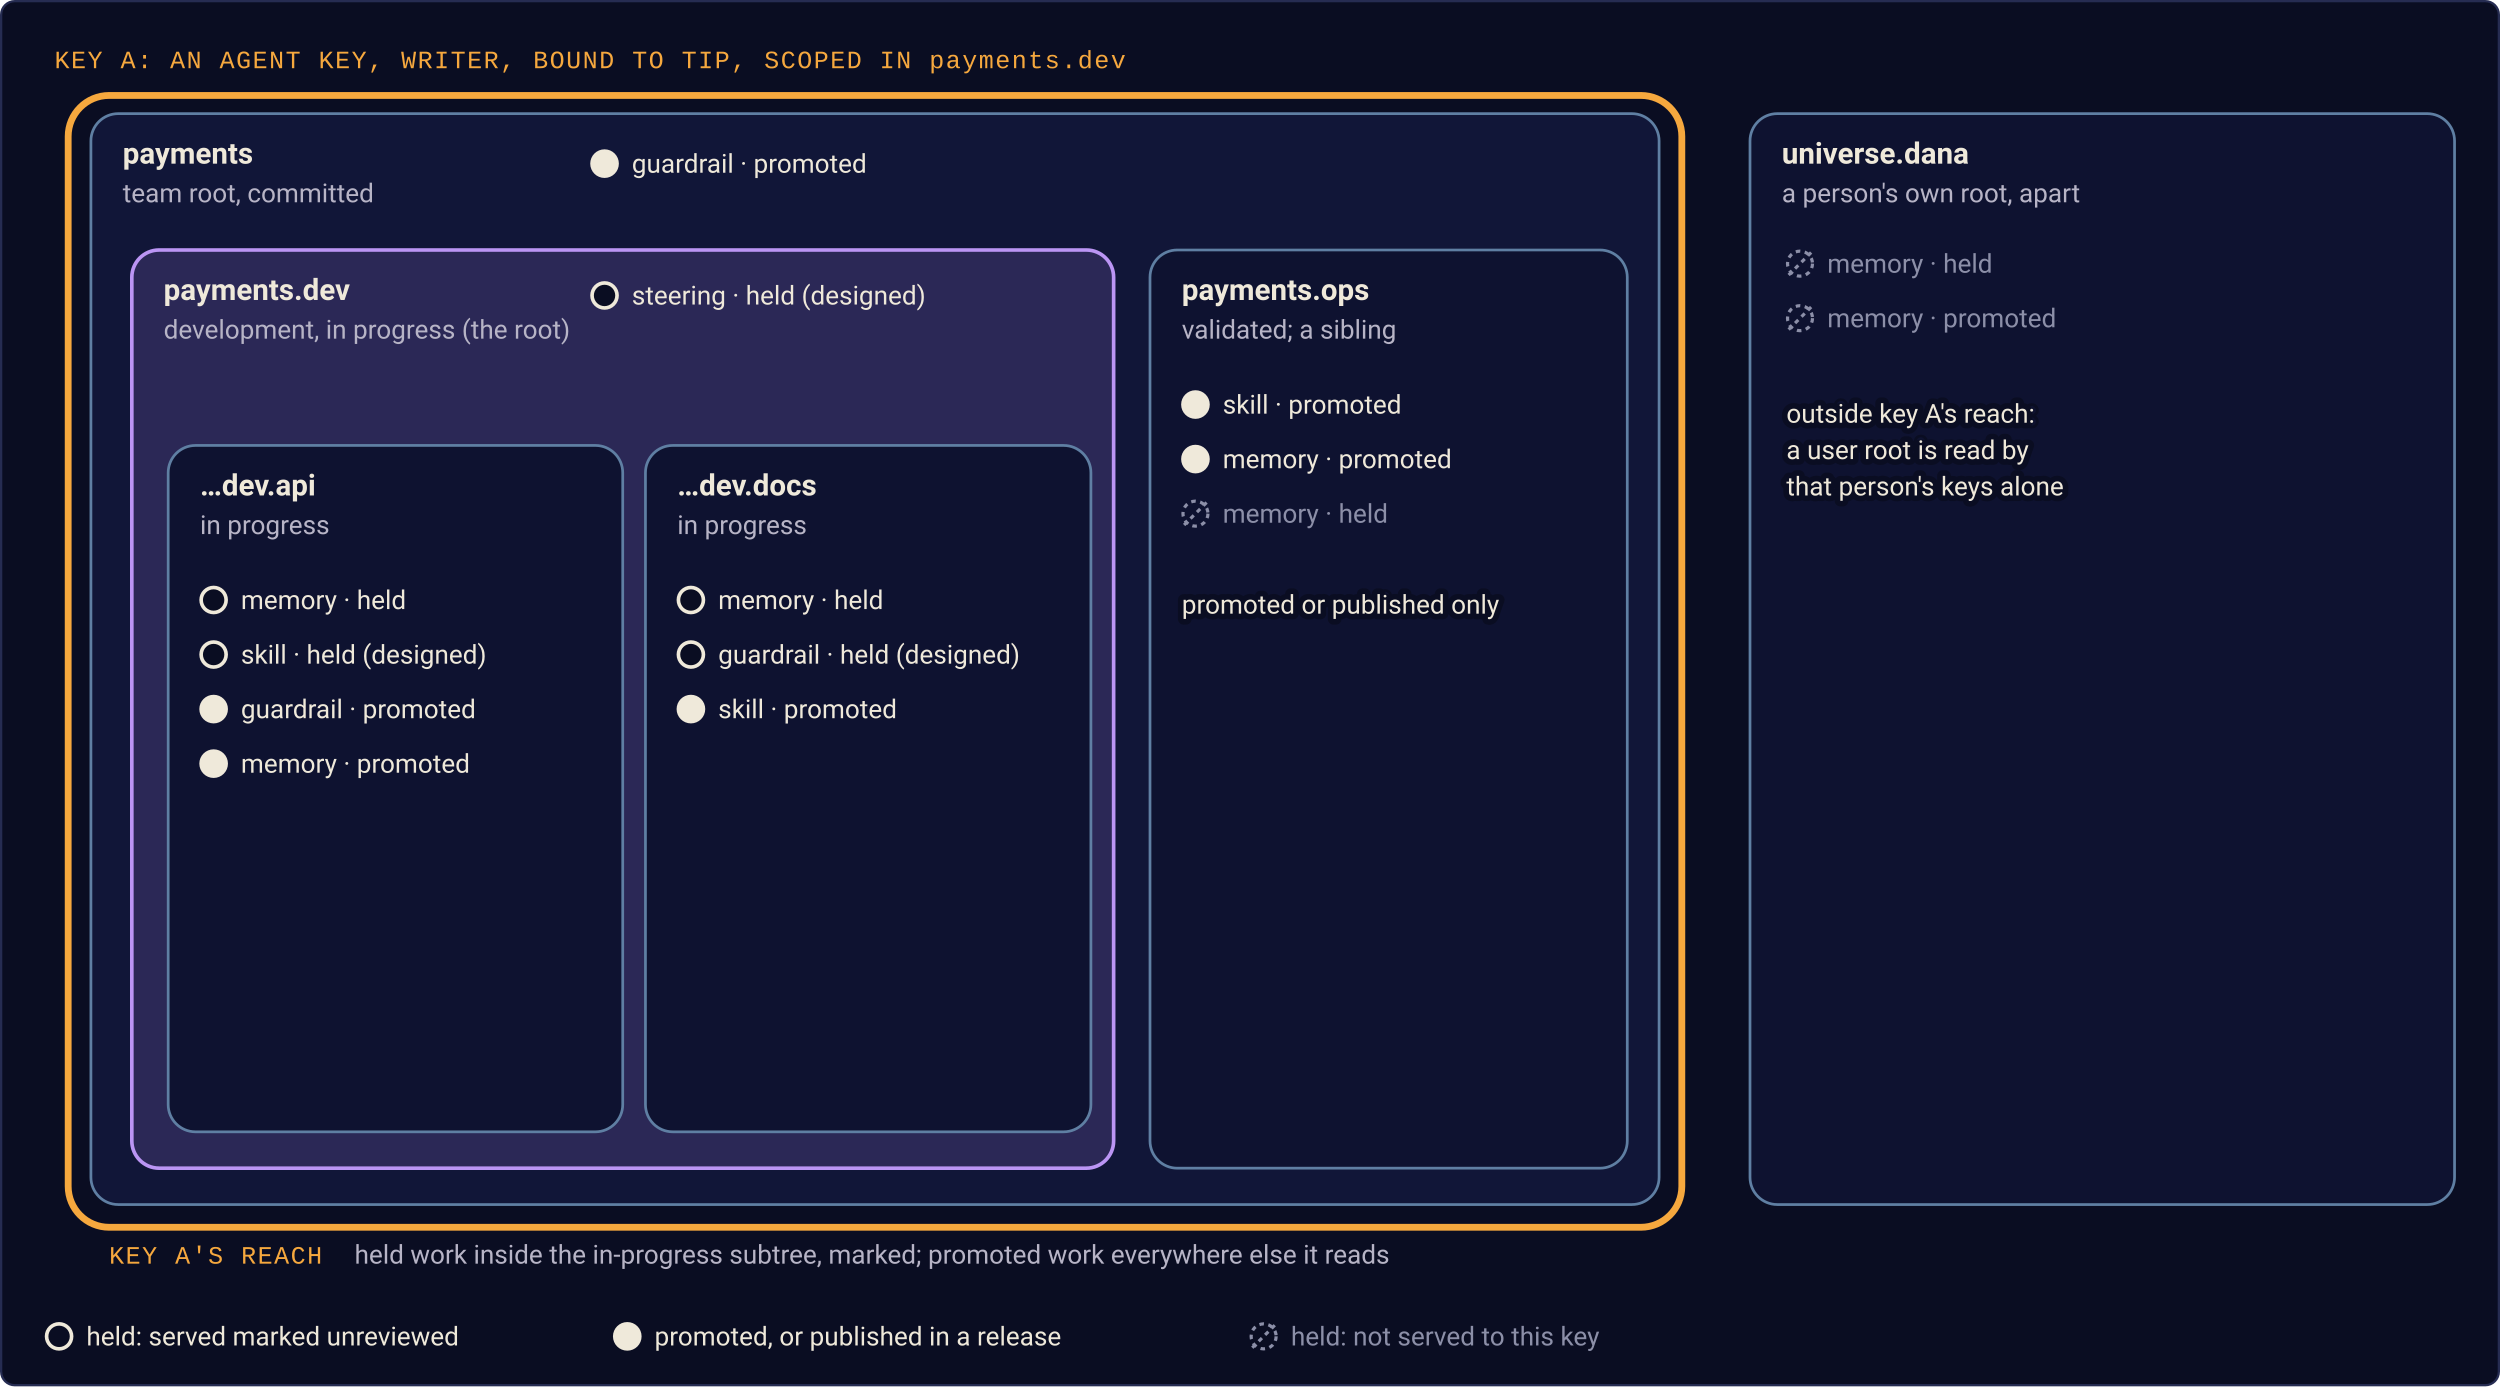
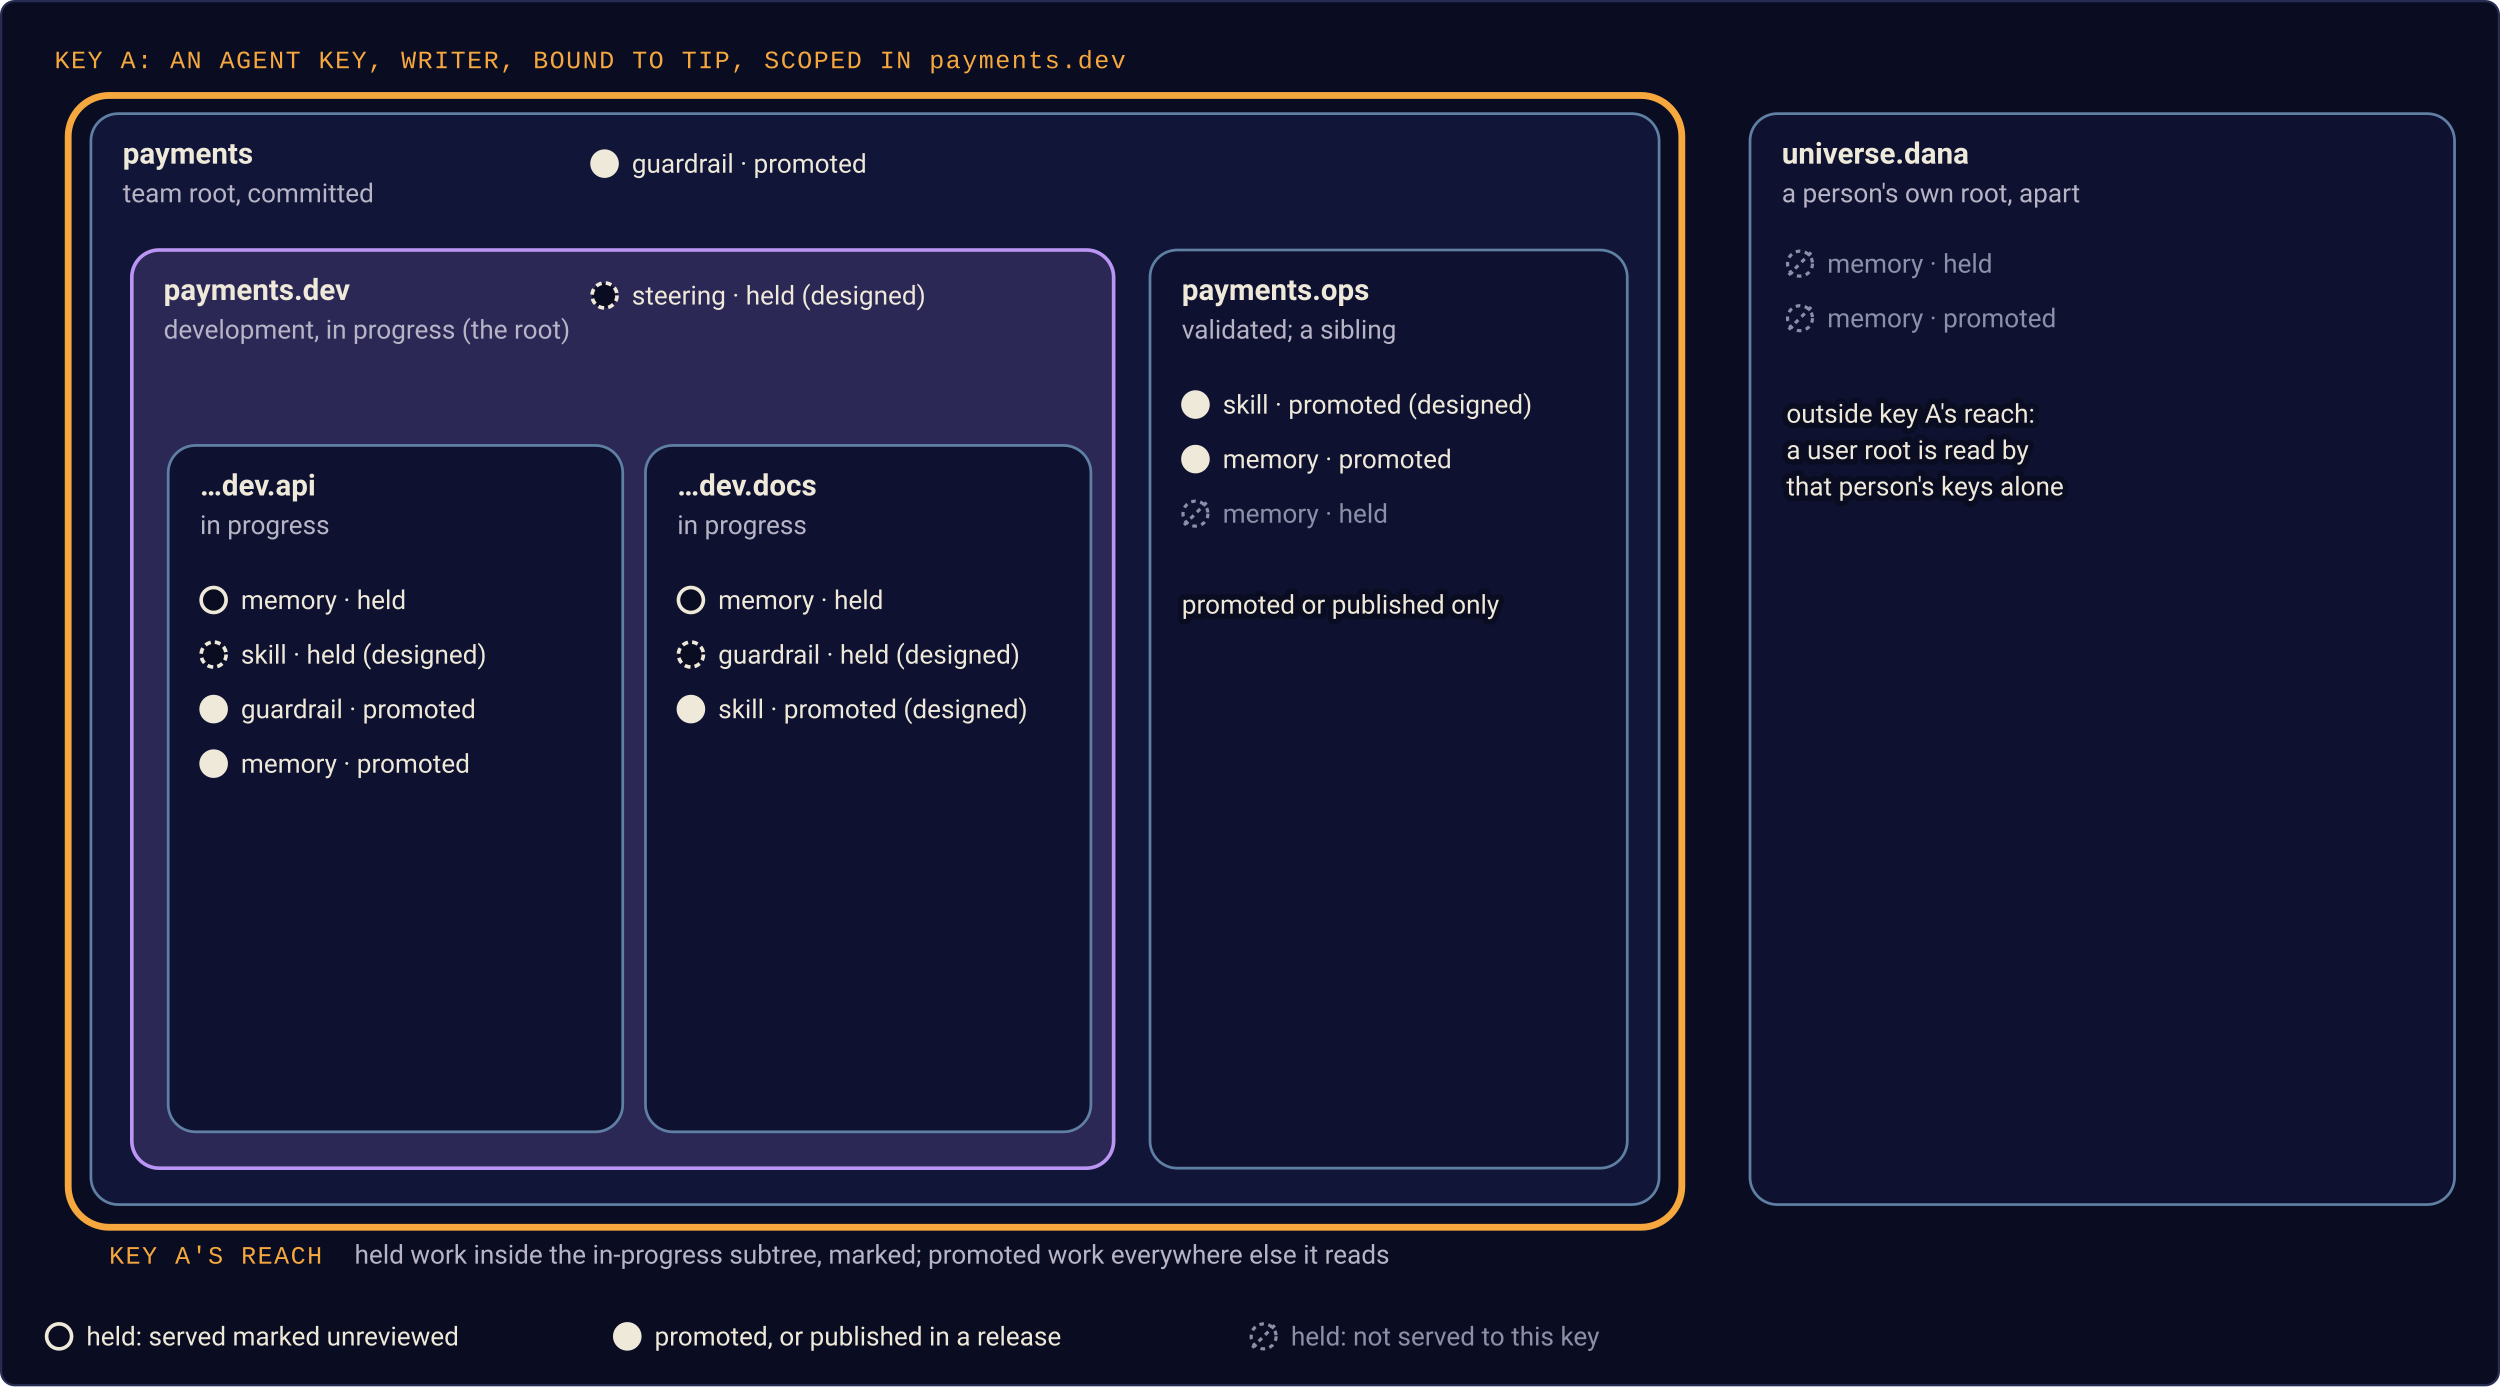
<svg xmlns="http://www.w3.org/2000/svg" width="1100" height="610" viewBox="0 0 1100 610" role="img" aria-labelledby="title desc">
  <style>
.plate{fill:#0a0d22;stroke:#262c52}
text{font-family:system-ui,-apple-system,"Segoe UI",Roboto,"Helvetica Neue",Arial,sans-serif}
.box{fill:#0e1230;stroke:#5f7fa3;stroke-width:1.3}
.box.soft{fill:#111638}
.box.acc{fill:#f6a83e24;stroke:#f6a83e}
.box.ip{fill:#b48af229;stroke:#bb95f4}
.box.plan{stroke-dasharray:5 4}
.zone{fill:none;stroke:#f6a83e;stroke-width:1.3;stroke-dasharray:6 5}
.zone.ip{stroke:#bb95f4}
.lane{fill:none;stroke:#262c52;stroke-width:1}
.tree{fill:none;stroke:#262c52;stroke-width:1.6}
.t{fill:#efe9da;font-size:13px;font-weight:700}
.s{fill:#b7b4c6;font-size:11.5px}
.lanet{fill:#8c8fa8;font-size:11px;font-family:ui-monospace,SFMono-Regular,Menlo,Consolas,"Liberation Mono",monospace;letter-spacing:.06em}
.lanet.hi{fill:#f6a83e}
.e{fill:none;stroke:#5f7fa3;stroke-width:1.3}
.e.acc{stroke:#f6a83e}
.e.ip{stroke:#bb95f4}
.e.dash{stroke-dasharray:5 4}
.ah{fill:#5f7fa3}
.aha{fill:#f6a83e}
.ahi{fill:#bb95f4}
.el{fill:#efe9da;font-size:11.5px;paint-order:stroke;stroke:#0a0d22;stroke-width:5px;stroke-linejoin:round}
.acct{fill:#f6a83e;font-size:11.5px;font-weight:700;paint-order:stroke;stroke:#0a0d22;stroke-width:5px;stroke-linejoin:round}
.ipt{fill:#bb95f4;font-size:11.5px;font-weight:700;paint-order:stroke;stroke:#0a0d22;stroke-width:5px;stroke-linejoin:round}
.tag{fill:#0a0d22;stroke:#8c8fa8;stroke-dasharray:3 2}
.tagt{fill:#8c8fa8;font-size:10px;font-family:ui-monospace,SFMono-Regular,Menlo,Consolas,"Liberation Mono",monospace;letter-spacing:.04em}
.reg{fill:#0e1230;stroke:#5f7fa3;stroke-width:1.2}
.reg.outer{fill:#111638}
.reg.ip{fill:#b48af229;stroke:#bb95f4;stroke-width:1.6}
.reg.plan{stroke-dasharray:5 4}
.reach{fill:none;stroke:#f6a83e;stroke-width:3}
.reach.b{stroke:#9fc6e6}
.reach.plan{stroke-dasharray:9 5}
.gh{fill:#0a0d22;stroke:#efe9da;stroke-width:1.6}
.gs{fill:#efe9da;stroke:#efe9da;stroke-width:1.6}
+ .gh.plan{stroke-dasharray:2.6 1.8}
.gx{fill:none;stroke:#8c8fa8;stroke-width:1.4;stroke-dasharray:2 2}
.it{fill:#efe9da;font-size:11.5px}
.it.dim{fill:#8c8fa8}
.icet{fill:#9fc6e6;font-size:11.5px;font-weight:700;paint-order:stroke;stroke:#0a0d22;stroke-width:5px;stroke-linejoin:round}
.no{fill:none;stroke:#e99393;stroke-width:2}
</style>
  <defs>
    <marker id="a" viewBox="0 0 10 10" refX="9" refY="5" markerWidth="7" markerHeight="7" orient="auto-start-reverse">
      <path class="ah" d="M0 0 L10 5 L0 10 z" />
    </marker>
    <marker id="aa" viewBox="0 0 10 10" refX="9" refY="5" markerWidth="7" markerHeight="7" orient="auto-start-reverse">
      <path class="aha" d="M0 0 L10 5 L0 10 z" />
    </marker>
    <marker id="ai" viewBox="0 0 10 10" refX="9" refY="5" markerWidth="7" markerHeight="7" orient="auto-start-reverse">
      <path class="ahi" d="M0 0 L10 5 L0 10 z" />
    </marker>
  </defs>
  <rect class="plate" x="0.5" y="0.5" width="1099" height="609" rx="6" />
  <text class="lanet hi" x="24" y="30">KEY A: AN AGENT KEY, WRITER, BOUND TO TIP, SCOPED IN payments.dev</text>
  <rect class="reg outer" x="40" y="50" width="690" height="480" rx="12" />
  <text class="t" x="54" y="72">payments</text>
  <text class="s" x="54" y="89">team root, committed</text>
  <circle class="gs" cx="266" cy="72" r="5.5" />
  <text class="it" x="278" y="76">guardrail · promoted</text>
  <rect class="reg ip" x="58" y="110" width="432" height="404" rx="12" />
  <text class="t" x="72" y="132">payments.dev</text>
  <text class="s" x="72" y="149">development, in progress (the root)</text>
-   <circle class="gh" cx="266" cy="130" r="5.5" />
+   <circle class="gh plan" cx="266" cy="130" r="5.5" />
  <text class="it" x="278" y="134">steering · held (designed)</text>
  <rect class="reg " x="74" y="196" width="200" height="302" rx="12" />
  <text class="t" x="88" y="218">…dev.api</text>
  <text class="s" x="88" y="235">in progress</text>
  <circle class="gh" cx="94" cy="264" r="5.5" />
  <text class="it" x="106" y="268">memory · held</text>
-   <circle class="gh" cx="94" cy="288" r="5.5" />
+   <circle class="gh plan" cx="94" cy="288" r="5.5" />
  <text class="it" x="106" y="292">skill · held (designed)</text>
  <circle class="gs" cx="94" cy="312" r="5.5" />
  <text class="it" x="106" y="316">guardrail · promoted</text>
  <circle class="gs" cx="94" cy="336" r="5.5" />
  <text class="it" x="106" y="340">memory · promoted</text>
  <rect class="reg " x="284" y="196" width="196" height="302" rx="12" />
  <text class="t" x="298" y="218">…dev.docs</text>
  <text class="s" x="298" y="235">in progress</text>
  <circle class="gh" cx="304" cy="264" r="5.5" />
  <text class="it" x="316" y="268">memory · held</text>
-   <circle class="gh" cx="304" cy="288" r="5.5" />
+   <circle class="gh plan" cx="304" cy="288" r="5.5" />
  <text class="it" x="316" y="292">guardrail · held (designed)</text>
-   <circle class="gs" cx="304" cy="312" r="5.5" />
-   <text class="it" x="316" y="316">skill · promoted</text>
+   <circle class="gs plan" cx="304" cy="312" r="5.5" />
+   <text class="it" x="316" y="316">skill · promoted (designed)</text>
  <rect class="reg " x="506" y="110" width="210" height="404" rx="12" />
  <text class="t" x="520" y="132">payments.ops</text>
  <text class="s" x="520" y="149">validated; a sibling</text>
-   <circle class="gs" cx="526" cy="178" r="5.5" />
-   <text class="it" x="538" y="182">skill · promoted</text>
+   <circle class="gs plan" cx="526" cy="178" r="5.5" />
+   <text class="it" x="538" y="182">skill · promoted (designed)</text>
  <circle class="gs" cx="526" cy="202" r="5.5" />
  <text class="it" x="538" y="206">memory · promoted</text>
  <circle class="gx" cx="526" cy="226" r="5.5" />
  <path class="gx" d="M521 231 L531 221" />
  <text class="it dim" x="538" y="230">memory · held</text>
  <text class="el" x="520" y="270">promoted or published only</text>
  <rect class="reach " x="30" y="42" width="710" height="498" rx="18" />
  <text class="lanet hi" x="48" y="556">KEY A'S REACH</text>
  <text class="s" x="156" y="556">held work inside the in-progress subtree, marked; promoted work everywhere else it reads</text>
  <rect class="reg " x="770" y="50" width="310" height="480" rx="12" />
  <text class="t" x="784" y="72">universe.dana</text>
  <text class="s" x="784" y="89">a person's own root, apart</text>
  <circle class="gx" cx="792" cy="116" r="5.5" />
  <path class="gx" d="M787 121 L797 111" />
  <text class="it dim" x="804" y="120">memory · held</text>
  <circle class="gx" cx="792" cy="140" r="5.5" />
  <path class="gx" d="M787 145 L797 135" />
  <text class="it dim" x="804" y="144">memory · promoted</text>
  <text class="el" x="786" y="186">outside key A's reach:</text>
  <text class="el" x="786" y="202">a user root is read by</text>
  <text class="el" x="786" y="218">that person's keys alone</text>
  <circle class="gh" cx="26" cy="588" r="5.5" />
  <text class="it" x="38" y="592">held: served marked unreviewed</text>
  <circle class="gs" cx="276" cy="588" r="5.5" />
  <text class="it" x="288" y="592">promoted, or published in a release</text>
  <circle class="gx" cx="556" cy="588" r="5.5" />
  <path class="gx" d="M551 593 L561 583" />
  <text class="it dim" x="568" y="592">held: not served to this key</text>
</svg>
